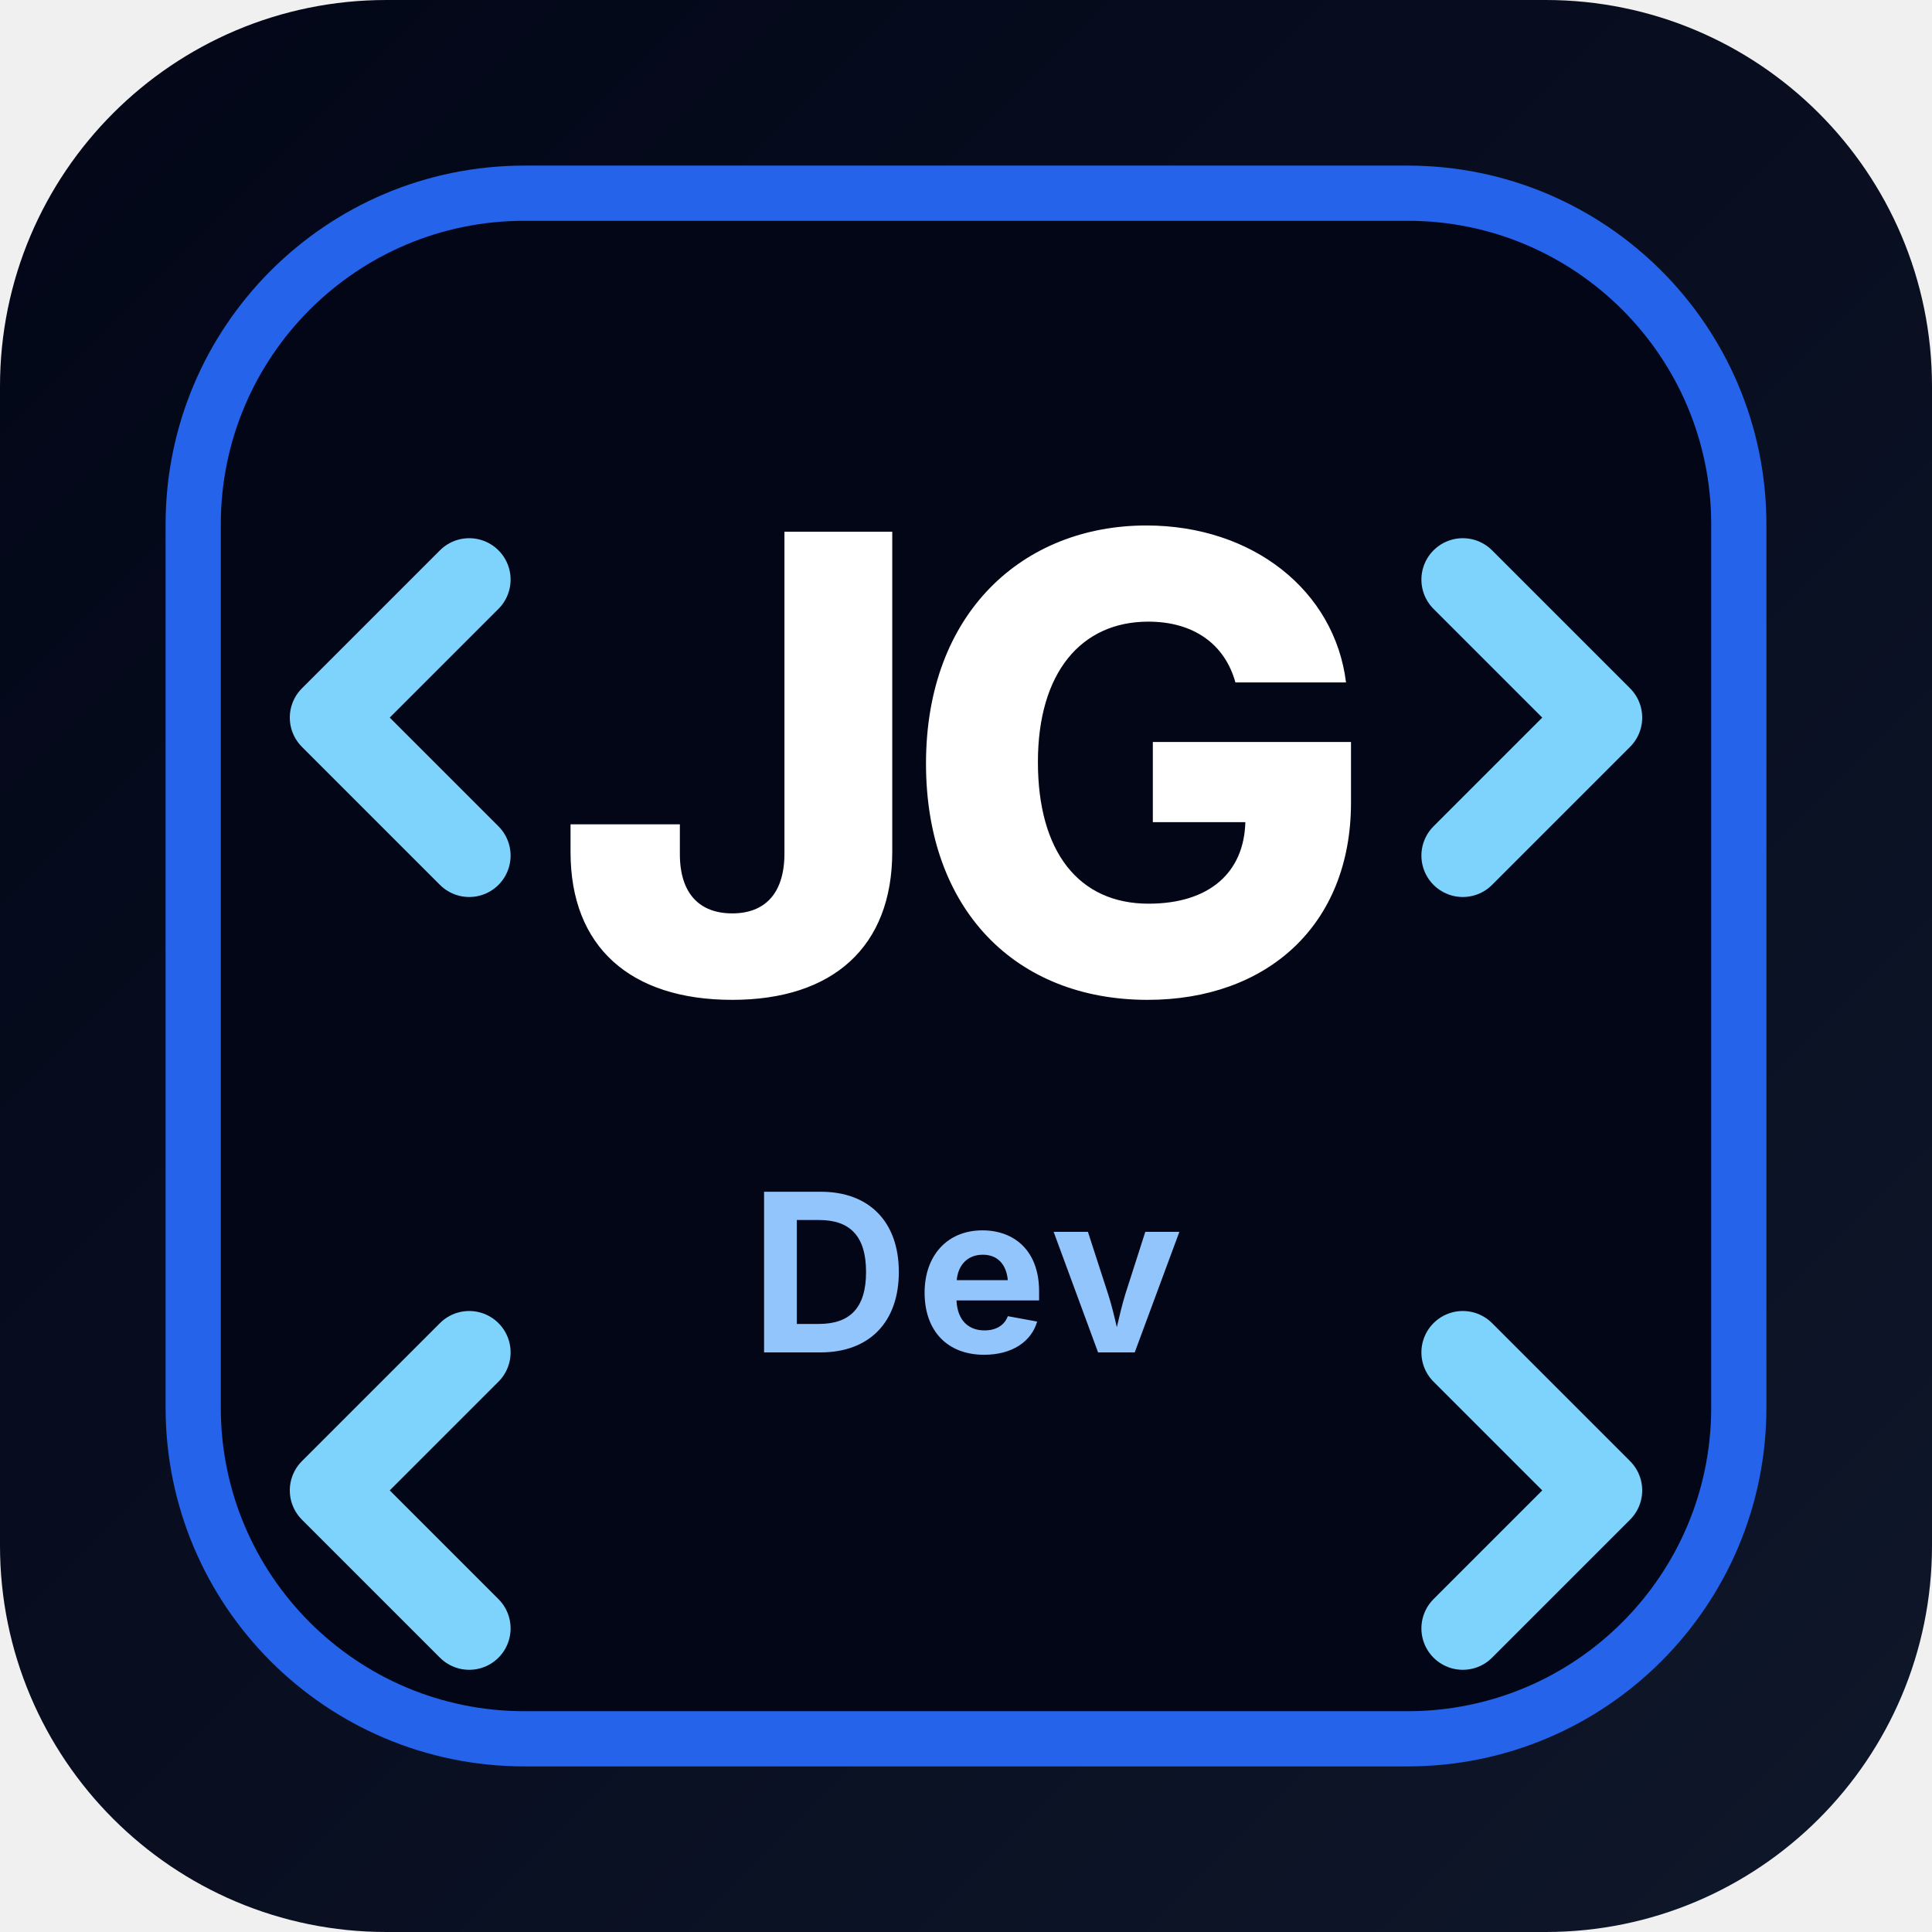
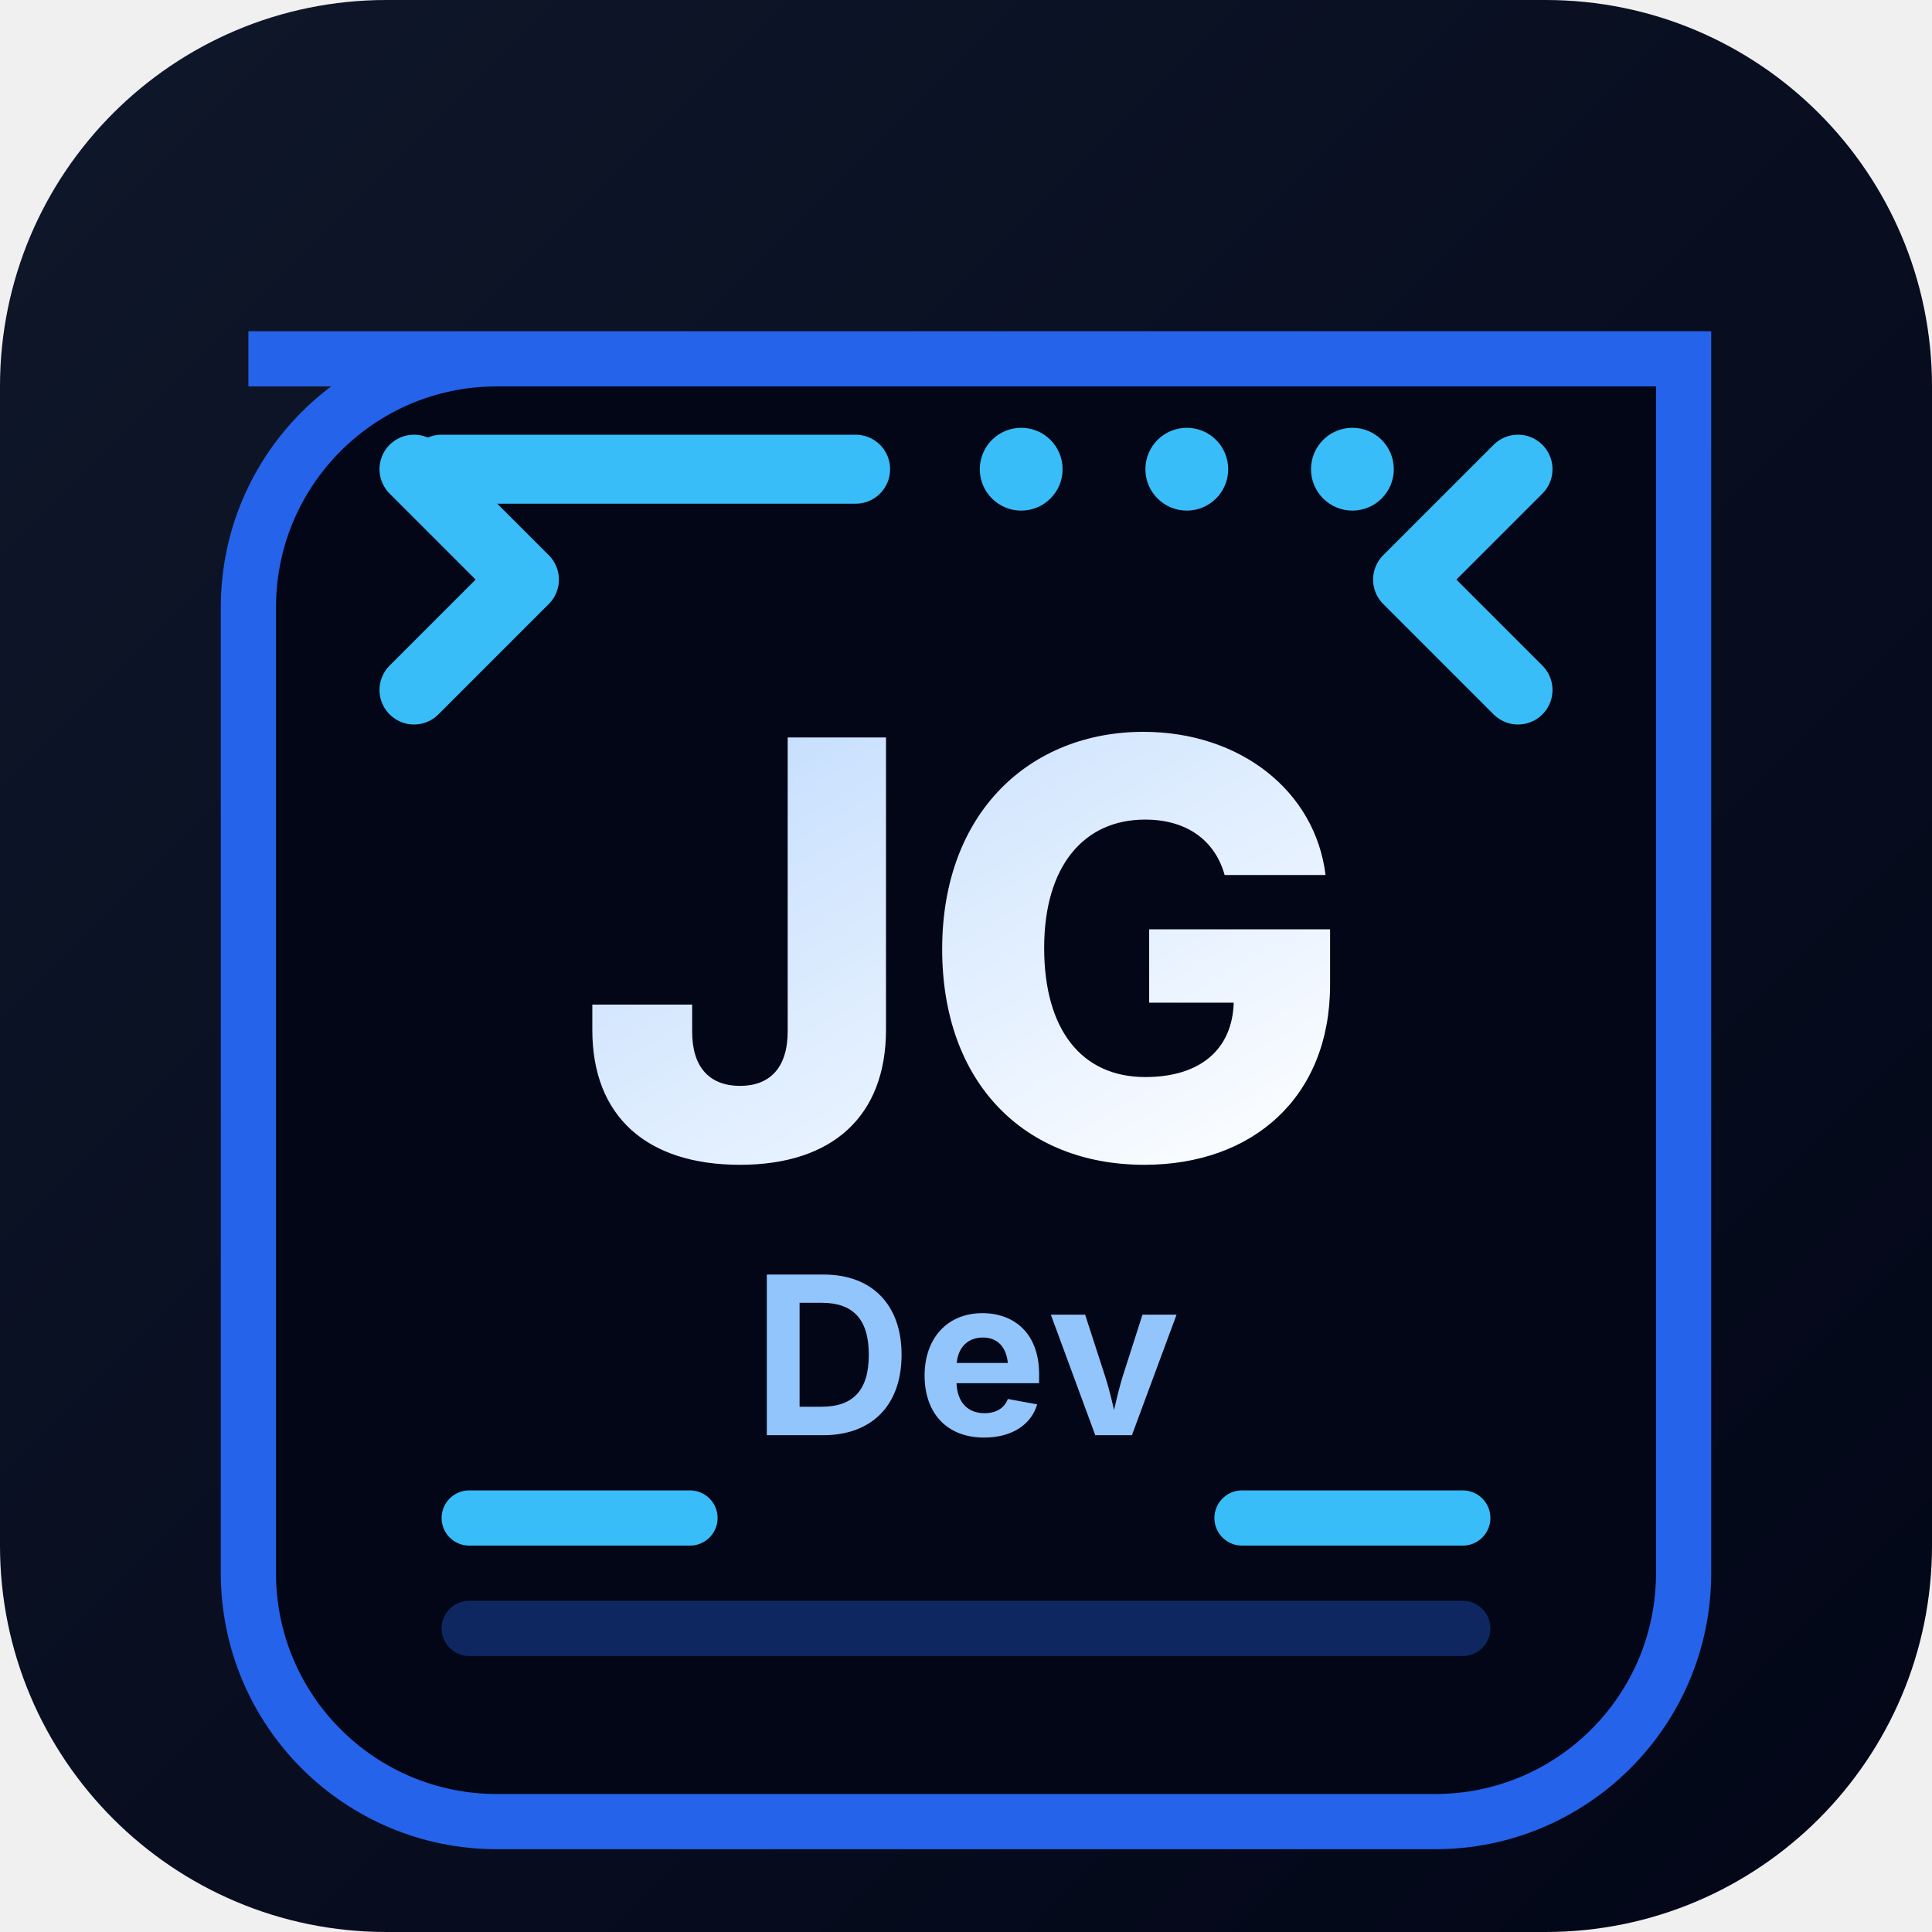
<svg xmlns="http://www.w3.org/2000/svg" width="140" height="140" viewBox="0 0 140 140" role="img" aria-labelledby="logoTitle">
  <defs>
-     <linearGradient id="bgGradient" x1="0" y1="0" x2="1" y2="1">
-       <stop offset="0%" stop-color="#020617" />
-       <stop offset="100%" stop-color="#0f172a" />
+     <linearGradient id="outerGradient" x1="0" y1="0" x2="1" y2="1">
+       <stop offset="0%" stop-color="#0f172a" />
+       <stop offset="100%" stop-color="#020617" />
+     </linearGradient>
+     <linearGradient id="accentGradient" x1="0" y1="0" x2="1" y2="1">
+       <stop offset="0%" stop-color="#38bdf8" />
+       <stop offset="100%" stop-color="#2563eb" />
+     </linearGradient>
+     <linearGradient id="textGradient" x1="0" y1="0" x2="1" y2="1">
+       <stop offset="0%" stop-color="#bfdbfe" />
+       <stop offset="100%" stop-color="#ffffff" />
    </linearGradient>
  </defs>
-   <rect width="140" height="140" rx="28" fill="url(#bgGradient)" />
-   <rect x="14" y="14" width="112" height="112" rx="24" fill="#020617" stroke="#2563eb" stroke-width="4" />
-   <path d="M34 42 L24 52 L34 62" fill="none" stroke="#7dd3fc" stroke-width="6" stroke-linecap="round" stroke-linejoin="round" />
-   <path d="M106 42 L116 52 L106 62" fill="none" stroke="#7dd3fc" stroke-width="6" stroke-linecap="round" stroke-linejoin="round" />
-   <path d="M34 98 L24 108 L34 118" fill="none" stroke="#7dd3fc" stroke-width="6" stroke-linecap="round" stroke-linejoin="round" />
-   <path d="M106 98 L116 108 L106 118" fill="none" stroke="#7dd3fc" stroke-width="6" stroke-linecap="round" stroke-linejoin="round" />
-   <text x="70" y="72" text-anchor="middle" font-family="Inter, system-ui, sans-serif" font-size="46" font-weight="800" fill="#ffffff" letter-spacing="-2">JG</text>
-   <text x="70" y="98" text-anchor="middle" font-family="Inter, system-ui, sans-serif" font-size="16" font-weight="700" fill="#93c5fd" letter-spacing="0.5">Dev</text>
+   <rect width="140" height="140" rx="28" fill="url(#outerGradient)" />
+   <path d="M18 26 H122 L122 114 A18 18 0 0 1 104 132 H36 A18 18 0 0 1 18 114 V44 A18 18 0 0 1 36 26 Z" fill="#020617" stroke="#2563eb" stroke-width="4" />
+   <path d="M32 34 H62" stroke="#38bdf8" stroke-width="5" stroke-linecap="round" />
+   <circle cx="74" cy="34" r="3" fill="#38bdf8" />
+   <circle cx="86" cy="34" r="3" fill="#38bdf8" />
+   <circle cx="98" cy="34" r="3" fill="#38bdf8" />
+   <path d="M30 50 L38 42 L30 34" fill="none" stroke="#38bdf8" stroke-width="5" stroke-linecap="round" stroke-linejoin="round" />
+   <path d="M110 50 L102 42 L110 34" fill="none" stroke="#38bdf8" stroke-width="5" stroke-linecap="round" stroke-linejoin="round" />
+   <text x="70" y="84" text-anchor="middle" font-family="Inter, system-ui, sans-serif" font-size="42" font-weight="800" fill="url(#textGradient)">JG</text>
+   <text x="70" y="104" text-anchor="middle" font-family="Inter, system-ui, sans-serif" font-size="16" font-weight="700" fill="#93c5fd" letter-spacing="0.3">Dev</text>
+   <path d="M34 118 H106" stroke="#2563eb" stroke-width="4" stroke-linecap="round" opacity="0.35" />
+   <path d="M34 110 H50" stroke="#38bdf8" stroke-width="4" stroke-linecap="round" />
+   <path d="M90 110 H106" stroke="#38bdf8" stroke-width="4" stroke-linecap="round" />
</svg>
